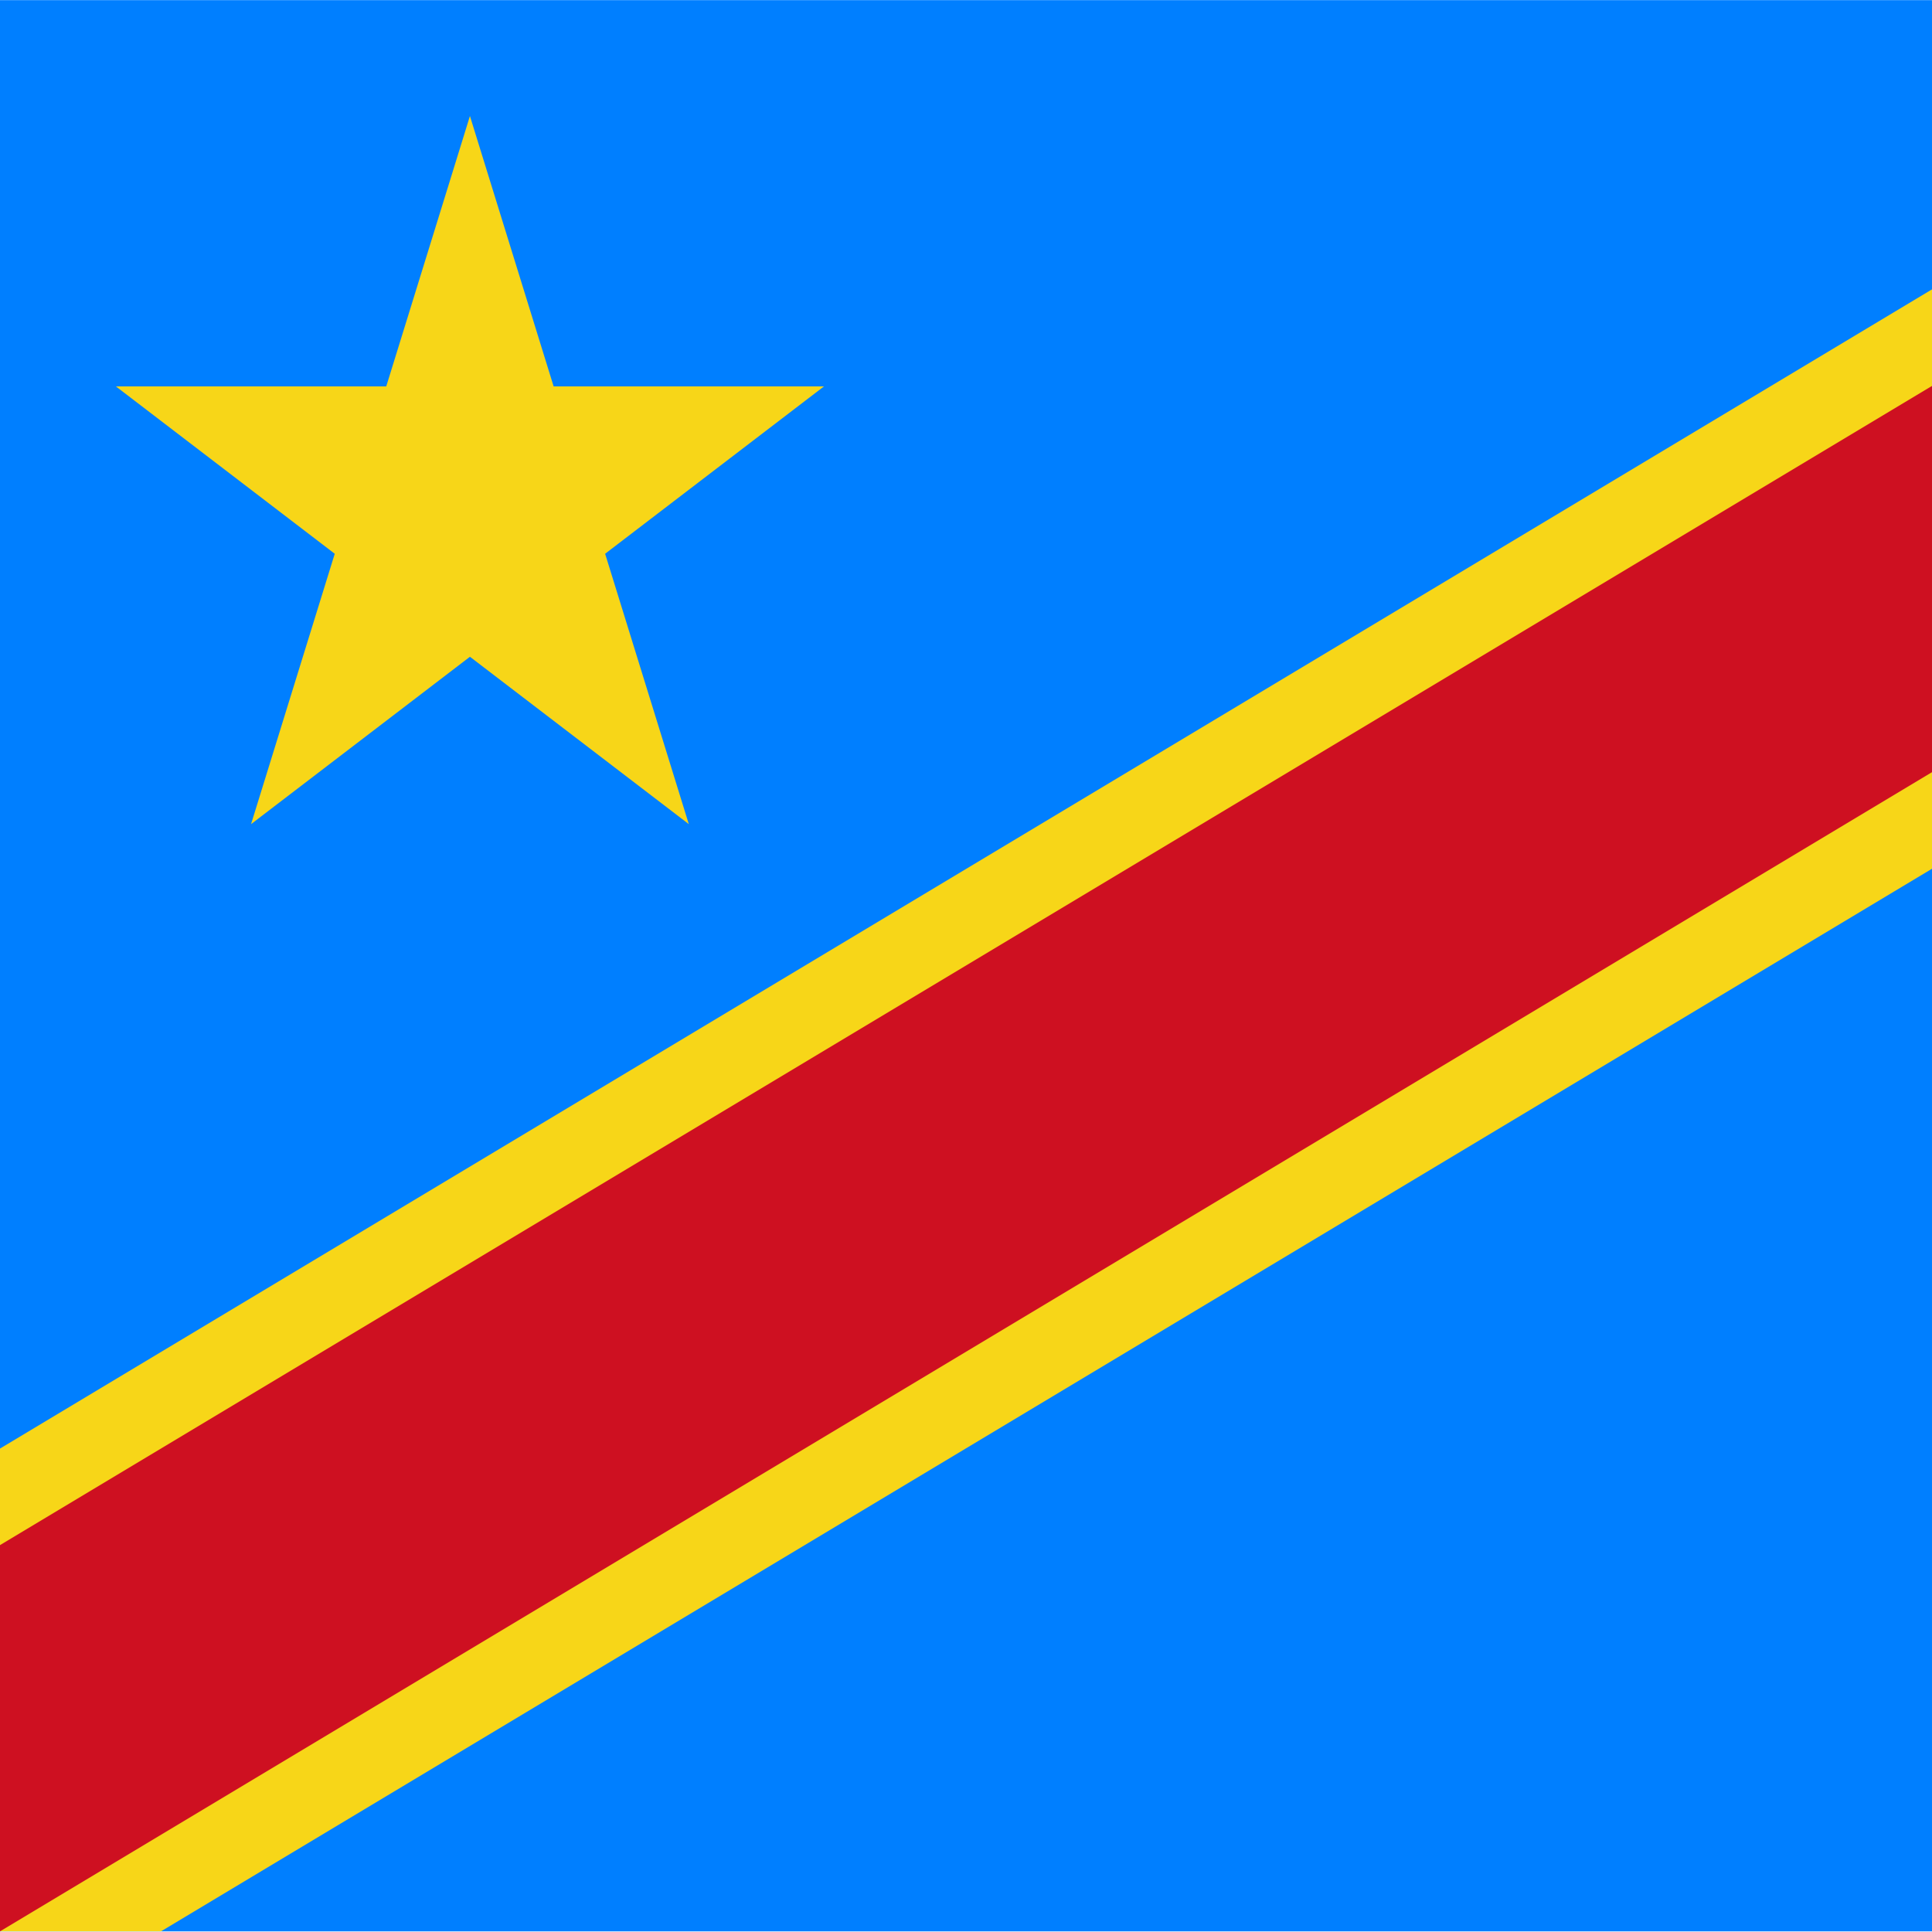
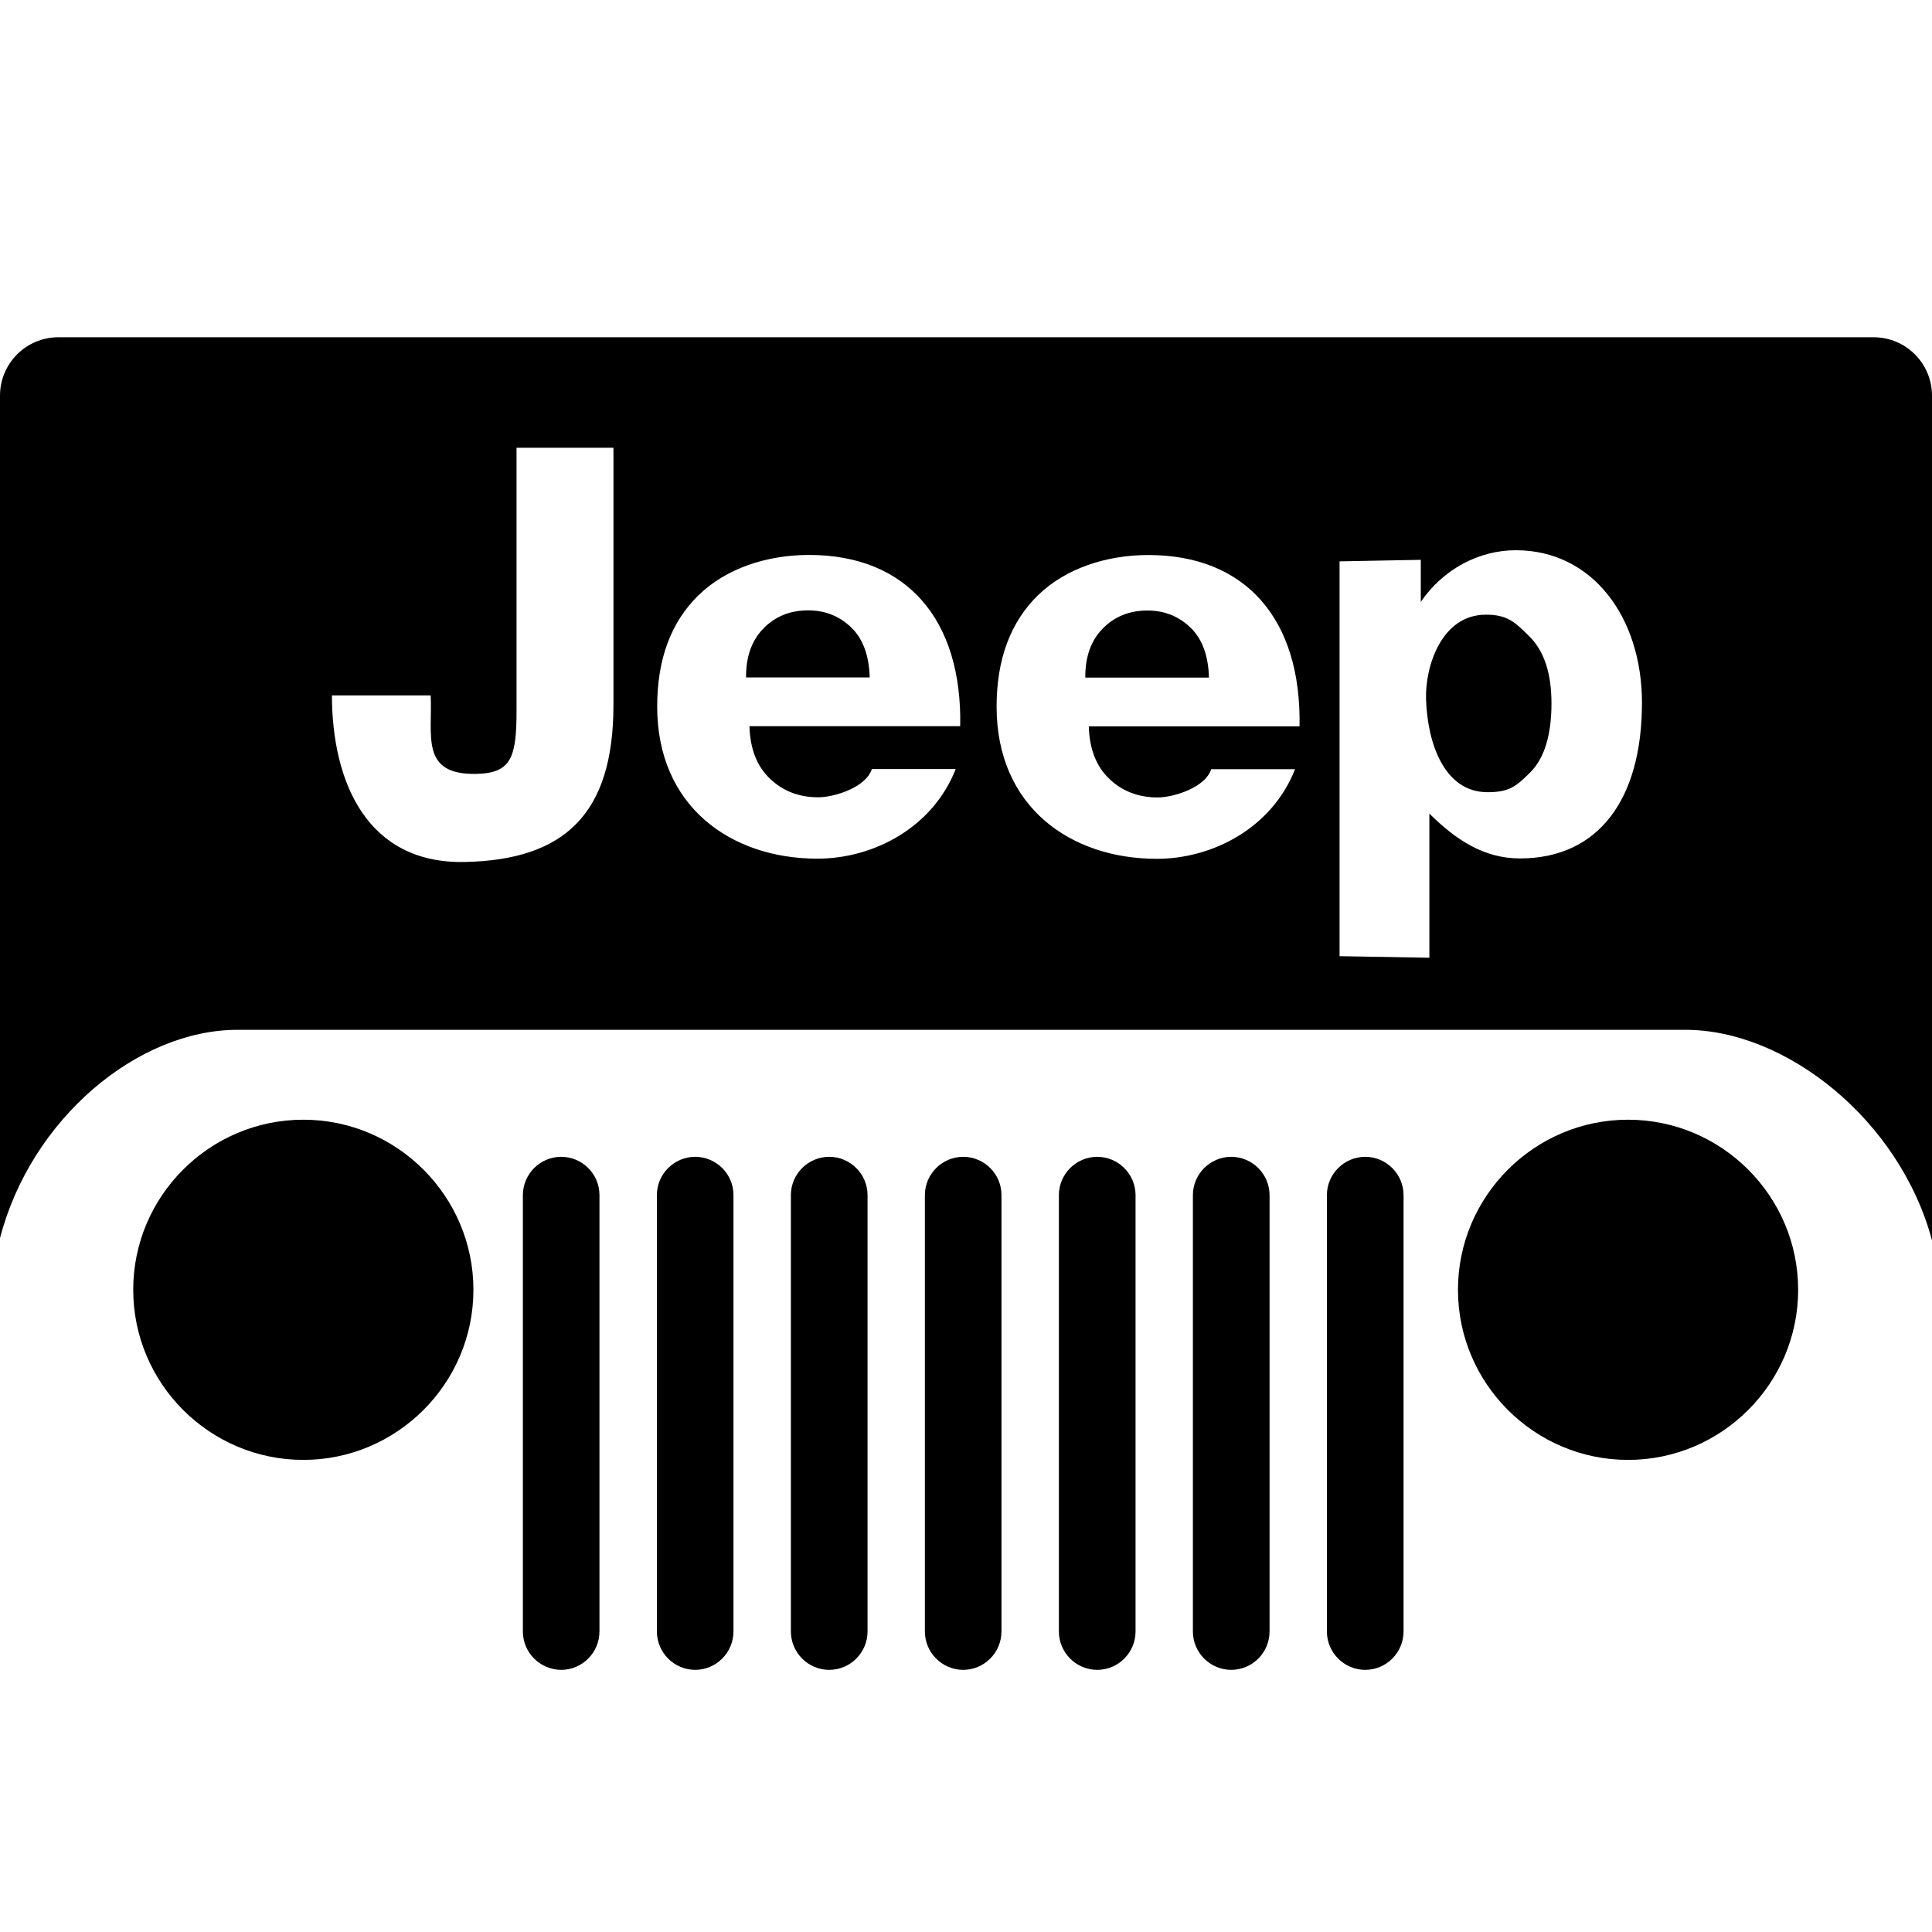
- <svg xmlns="http://www.w3.org/2000/svg" id="flag-icons-cd" viewBox="0 0 512 512">
-   <g clip-path="url(#a)" transform="matrix(.853 0 0 .853 0 75.1)">
-     <path fill="#007fff" d="M0-88h800v600H0z" />
-     <path fill="#f7d618" d="M36 32h84l26-84 26 84h84l-68 52 26 84-68-52-68 52 26-84-68-52zM750-88 0 362v150h50L800 62V-88h-50" />
-     <path fill="#ce1021" d="M800-88 0 392v120L800 32V-88" />
+ <svg xmlns="http://www.w3.org/2000/svg" version="1.1" id="Layer_1" x="0px" y="0px" viewBox="0 0 2500 2500" style="enable-background:new 0 0 2500 2500;" xml:space="preserve" width="20px" height="20px">
+   <g>
+     <path d="M2106.7,1448.9c121.2,0,220.1,98.9,220.1,220.1c0,121.2-98.9,220.1-220.1,220.1c-121.2,0-220.1-98.9-220.1-220.1   C1886.6,1547.8,1985.5,1448.9,2106.7,1448.9L2106.7,1448.9z M392.5,1448.9c121.2,0,220.1,98.9,220.1,220.1   c0,121.2-98.9,220.1-220.1,220.1c-121.3,0-220.1-98.9-220.1-220.1C172.3,1547.8,271.2,1448.9,392.5,1448.9L392.5,1448.9z    M726.2,1496.9c27.3,0.1,49.5,22.2,49.5,49.5v564.8c-0.1,27.3-22.2,49.5-49.5,49.6c-27.3-0.1-49.5-22.2-49.6-49.6v-564.8   C676.7,1519.1,698.8,1497,726.2,1496.9z M899.6,1496.9c27.3,0.1,49.5,22.2,49.5,49.5v564.8c-0.1,27.3-22.2,49.5-49.5,49.6   c-27.3-0.1-49.5-22.2-49.6-49.6v-564.8C850.1,1519.1,872.2,1497,899.6,1496.9z M1073,1496.9c27.3,0.1,49.5,22.2,49.6,49.5v564.8   c-0.1,27.3-22.2,49.5-49.6,49.6c-27.3-0.1-49.5-22.2-49.6-49.6v-564.8C1023.5,1519.1,1045.6,1497,1073,1496.9z M1246.4,1496.9   c27.3,0.1,49.5,22.2,49.5,49.5v564.8c-0.1,27.3-22.2,49.5-49.5,49.6c-27.3-0.1-49.5-22.2-49.6-49.6v-564.8   C1196.9,1519.1,1219.1,1497,1246.4,1496.9z M1419.8,1496.9c27.3,0.1,49.5,22.2,49.6,49.5v564.8c-0.1,27.3-22.2,49.5-49.6,49.6   c-27.3-0.1-49.5-22.2-49.6-49.6v-564.8C1370.3,1519.1,1392.5,1497,1419.8,1496.9z M1593.2,1496.9c27.3,0.1,49.5,22.2,49.6,49.5   v564.8c-0.1,27.3-22.2,49.5-49.6,49.6c-27.3-0.1-49.5-22.2-49.6-49.6v-564.8C1543.7,1519.1,1565.9,1497,1593.2,1496.9z    M1766.6,1496.9c27.3,0.1,49.5,22.2,49.6,49.5v564.8c-0.1,27.3-22.2,49.5-49.6,49.6c-27.3-0.1-49.5-22.2-49.6-49.6v-564.8   C1717.1,1519.1,1739.3,1497,1766.6,1496.9z" />
+     <g>
+       <path d="M1484.8,790c-23.4,0-42.7,7.8-57.9,23.4c-15.2,15.5-22.8,36.6-22.5,63.4h160c-0.8-28.4-8.7-50-23.9-64.7    C1525.2,797.4,1506.7,790,1484.8,790z" />
+       <path d="M1922.7,795.4c-57.5,0-78.8,67.1-77.4,109.8c2,58,24.2,119.9,79.5,119.9c27.7,0,36.7-7.1,55.1-25.4    c18.4-18.2,27.7-48.2,27.7-89.7c0-38.9-9.6-67.7-28.6-86.5C1960.1,804.8,1950.7,795.4,1922.7,795.4z" />
+       <path d="M1045.8,789.8c-23.4,0-42.7,7.8-57.9,23.4c-15.2,15.5-22.7,36.6-22.5,63.4h160v0c-0.8-28.4-8.7-49.9-23.9-64.7    C1086.2,797.2,1067.6,789.8,1045.8,789.8z" />
+       <path d="M2424.6,436.4H75.4C33.8,436.5,0.1,470.2,0,511.8v1090.3c40.2-154.6,178.2-269.5,307.1-269.5h1874.2    c129.7,0,276.9,116.4,318.7,272.4V511.8C2499.9,470.2,2466.2,436.5,2424.6,436.4z M793.8,912.1c0,141.5-63.5,200.7-192.5,203.3    c-125.9,2.5-171.5-102.5-171.8-215.5h127.8c2.5,51.8-13.9,103,59.1,101.5c45.5-1,52-21.5,52-82.6V579.4h0h125.4V912.1z     M1242.5,939.7H969.8c0.8,29,9.5,51.6,26.3,67.7c16.8,16.2,37.8,24.3,62.8,24.3c20.3,0,61.7-12.6,69.3-36.6h108.5    c-29.7,75.8-106.3,116-179,116c-111.4,0-207.3-67.1-207.3-196.8c0-61.4,17.9-109.4,53.5-144.1c35.6-34.7,88.4-52.1,142.9-52.1    C1173.4,718,1245.2,801.8,1242.5,939.7z M1681.6,939.9h-272.7c0.8,29,9.5,51.6,26.3,67.7c16.8,16.2,37.8,24.3,62.8,24.3    c20.3,0,61.7-12.6,69.3-36.6h108.5c-29.7,75.8-106.3,116-179,116c-111.4,0-207.2-67.1-207.2-196.8c0-61.4,17.9-109.4,53.5-144.2    c35.6-34.7,88.4-52.1,142.9-52.1C1612.5,718.2,1684.2,801.9,1681.6,939.9z M1966.8,1110.8c-46.6,0-82.7-23.9-117.2-58v186.5    l-116.2-2V726.4l0,0l105.1-2v54.4c29.2-42.7,75.7-66.8,123-66.8c99.3,0,163.2,87,163.2,197.4    C2124.7,1034.9,2068,1110.8,1966.8,1110.8z" />
+     </g>
  </g>
</svg>
